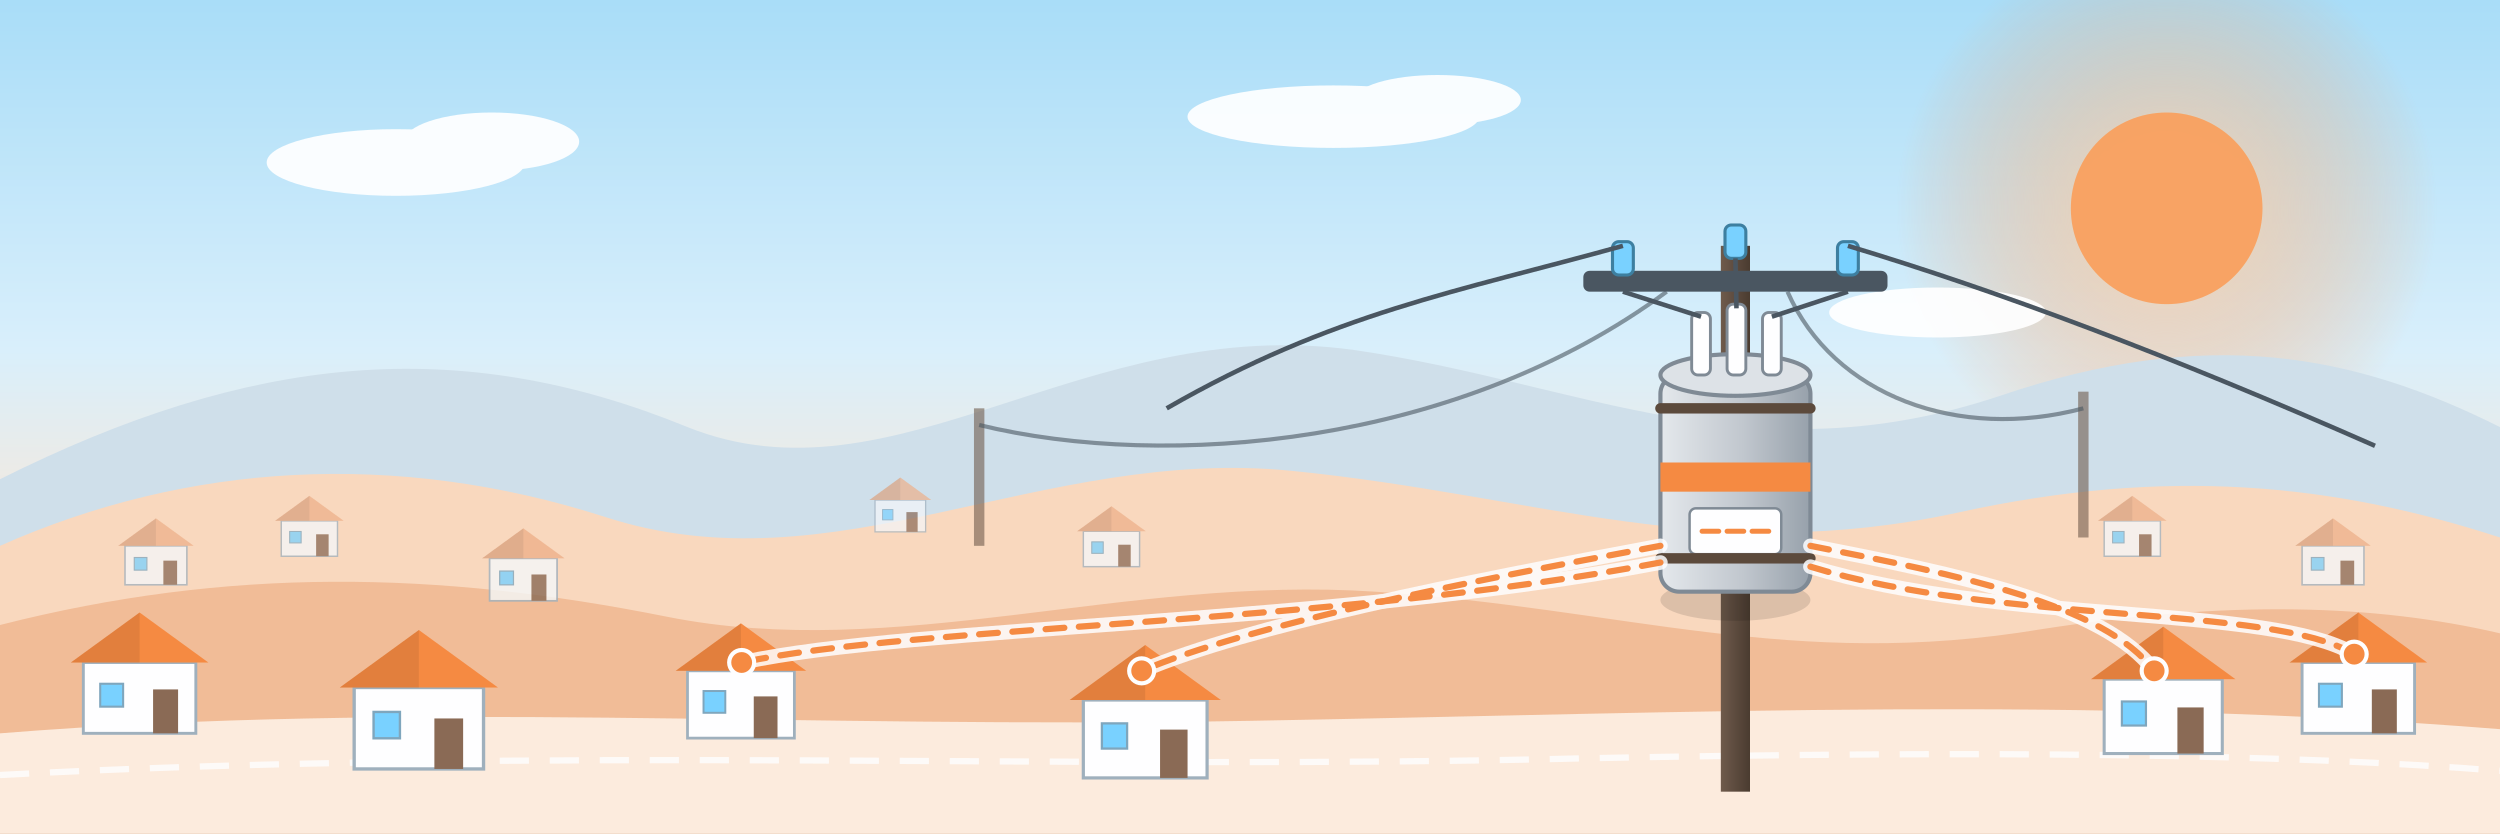
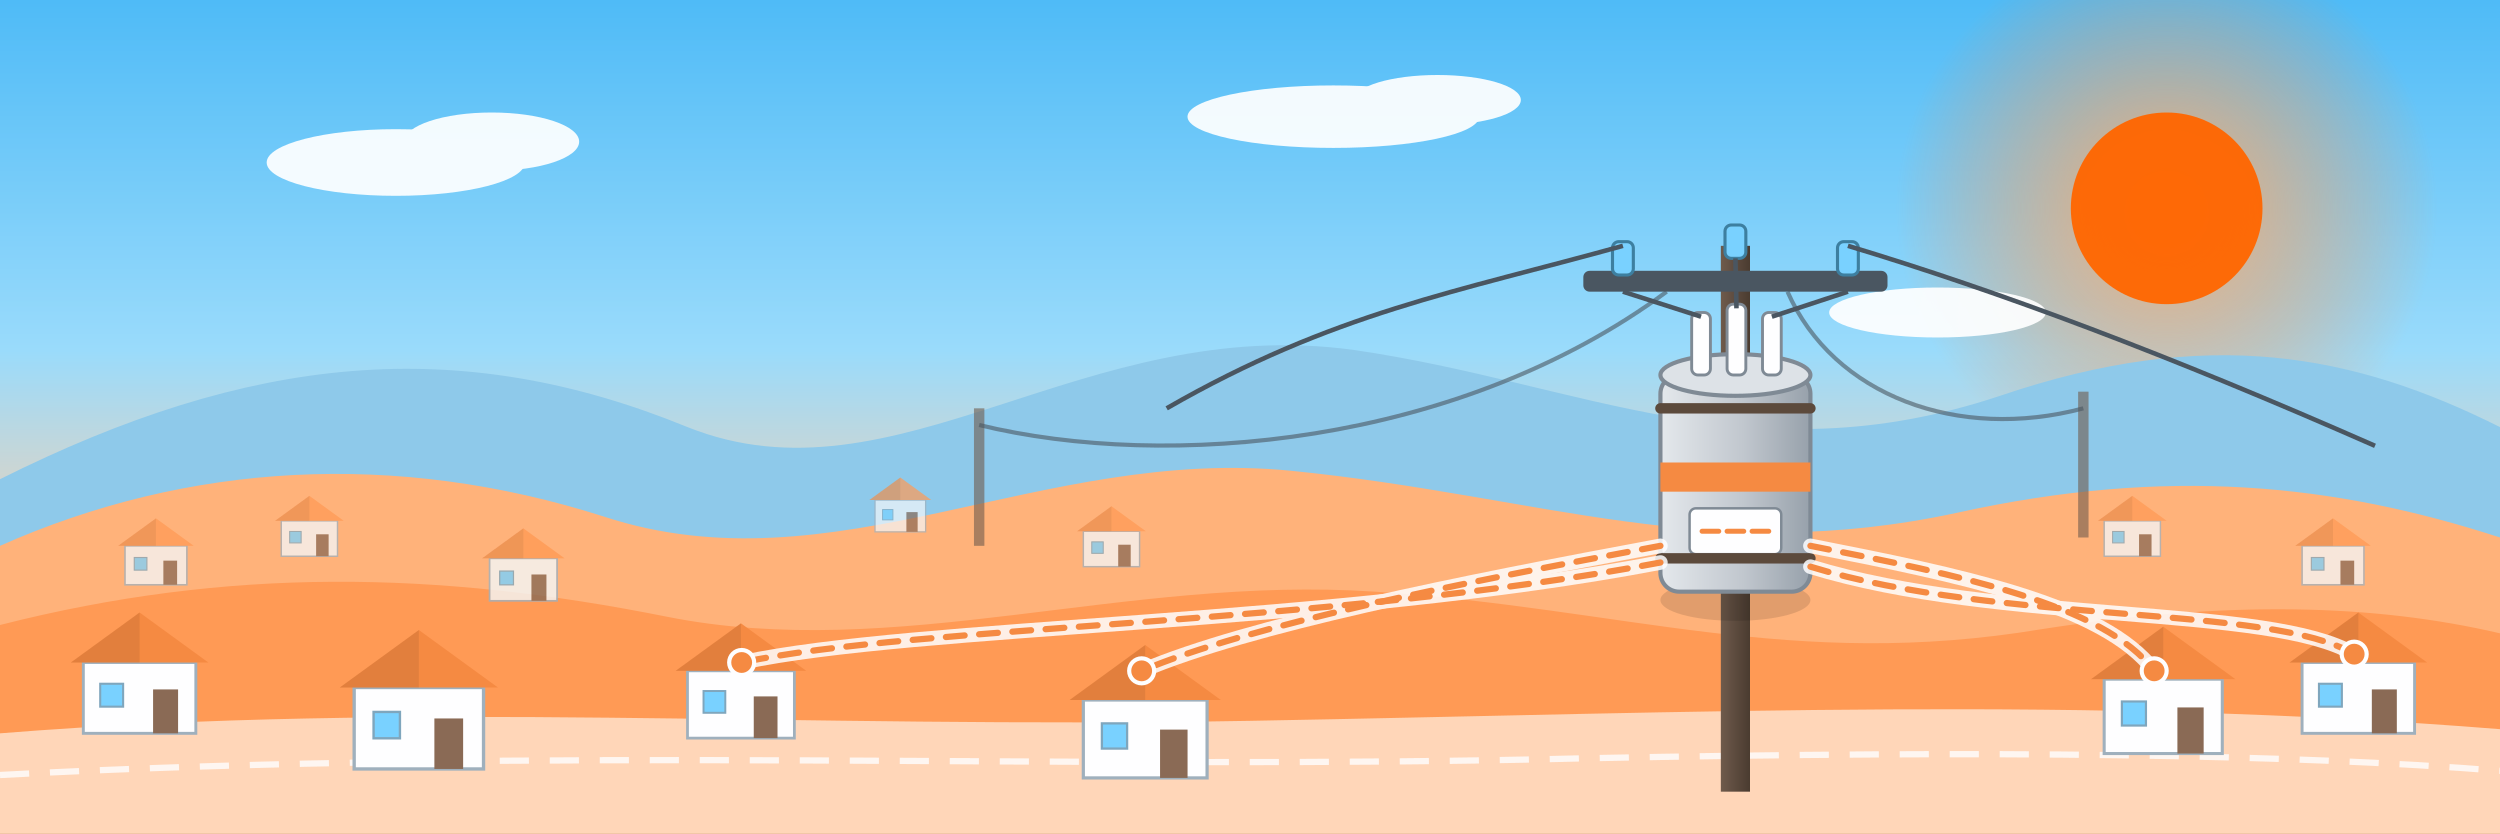
<svg xmlns="http://www.w3.org/2000/svg" viewBox="0 0 1200 400" width="1200" height="400" role="img" aria-label="Transformador en poste con casas y cerros">
  <defs>
    <linearGradient id="sky" x1="0" y1="0" x2="0" y2="1">
-       <stop offset="0" stop-color="#A9DDF8" />
-       <stop offset=".42" stop-color="#D9EFFB" />
-       <stop offset=".72" stop-color="#FFE6D2" />
-       <stop offset="1" stop-color="#FFF6EE" />
+       <stop offset="0" stop-color="#4FBBF7" />
+       <stop offset=".42" stop-color="#9ADBFB" />
+       <stop offset=".72" stop-color="#FFD0AB" />
+       <stop offset="1" stop-color="#FFE8D6" />
    </linearGradient>
    <radialGradient id="sun" cx=".5" cy=".5" r=".5">
-       <stop offset="0" stop-color="#FFD7B0" stop-opacity=".75" />
+       <stop offset="0" stop-color="#FFB070" stop-opacity=".9" />
      <stop offset="1" stop-color="#FF8A3D" stop-opacity="0" />
    </radialGradient>
    <linearGradient id="tank" x1="0" y1="0" x2="1" y2="0">
      <stop offset="0" stop-color="#E4E8EC" />
      <stop offset=".55" stop-color="#C1C7CE" />
      <stop offset="1" stop-color="#97A1AB" />
    </linearGradient>
    <linearGradient id="pole" x1="0" y1="0" x2="1" y2="0">
      <stop offset="0" stop-color="#6f5b4c" />
      <stop offset="1" stop-color="#4a3b30" />
    </linearGradient>
  </defs>
  <rect width="1200" height="400" fill="url(#sky)" />
  <circle cx="1040" cy="100" r="130" fill="url(#sun)" />
-   <circle cx="1040" cy="100" r="46" fill="#F9A15F" opacity=".95" />
+   <circle cx="1040" cy="100" r="46" fill="#FF6600" opacity=".95" />
  <g fill="#FFFFFF" opacity=".92">
    <ellipse cx="190" cy="78" rx="62" ry="16" />
    <ellipse cx="236" cy="68" rx="42" ry="14" />
    <ellipse cx="640" cy="56" rx="70" ry="15" />
    <ellipse cx="690" cy="48" rx="40" ry="12" />
    <ellipse cx="930" cy="150" rx="52" ry="12" />
  </g>
-   <path d="M0 230 C120 170 220 160 330 205 C430 245 520 150 650 168 C760 184 840 230 960 190 C1060 156 1130 170 1200 205 L1200 400 L0 400Z" fill="#CFDFEA" />
-   <path d="M0 262 C90 222 190 216 290 248 C400 284 500 214 620 226 C740 238 820 272 940 246 C1040 224 1120 232 1200 258 L1200 400 L0 400Z" fill="#F9D8BE" />
-   <path d="M0 300 C110 272 210 274 320 296 C430 318 540 276 660 284 C780 292 860 322 980 302 C1070 288 1140 290 1200 304 L1200 400 L0 400Z" fill="#F1BC97" />
-   <path d="M0 352 C200 336 380 350 600 346 C820 342 1000 334 1200 350 L1200 400 L0 400Z" fill="#FCEBDD" />
+   <path d="M0 230 C120 170 220 160 330 205 C430 245 520 150 650 168 C760 184 840 230 960 190 C1060 156 1130 170 1200 205 L1200 400 L0 400Z" fill="#8EC9EA" />
+   <path d="M0 262 C90 222 190 216 290 248 C400 284 500 214 620 226 C740 238 820 272 940 246 C1040 224 1120 232 1200 258 L1200 400 L0 400Z" fill="#FFB27A" />
+   <path d="M0 300 C110 272 210 274 320 296 C430 318 540 276 660 284 C780 292 860 322 980 302 C1070 288 1140 290 1200 304 L1200 400 L0 400Z" fill="#FF9A55" />
+   <path d="M0 352 C200 336 380 350 600 346 C820 342 1000 334 1200 350 L1200 400 L0 400Z" fill="#FFD6B8" />
  <path d="M0 372 C260 358 520 370 760 364 C960 360 1100 362 1200 370" fill="none" stroke="#FEFEFF" stroke-width="3" stroke-dasharray="14 10" opacity=".8" />
  <g opacity="0.75" transform="translate(60,262)">
    <rect x="0" y="0" width="29.7" height="18.7" fill="#F4F7F9" stroke="#9fb0bd" stroke-width="0.77" />
-     <polygon points="-3.3,0 14.85,-13.2 33.0,0" fill="#EDB08A" />
+     <polygon points="-3.3,0 14.85,-13.2 33.0,0" fill="#FF9A55" />
    <polygon points="-3.3,0 14.85,-13.2 14.85,0" fill="#000" opacity=".08" />
    <rect x="4.455" y="5.61" width="6.05" height="6.05" fill="#79D1FF" stroke="#7fa6bd" stroke-width="0.55" />
    <rect x="18.414" y="7.106" width="6.6" height="11.594" fill="#8a6a55" />
  </g>
  <g opacity="0.75" transform="translate(135,250)">
    <rect x="0" y="0" width="27.0" height="17.0" fill="#F4F7F9" stroke="#9fb0bd" stroke-width="0.7" />
-     <polygon points="-3.0,0 13.5,-12.0 30.0,0" fill="#EDB08A" />
+     <polygon points="-3.0,0 13.5,-12.0 30.0,0" fill="#FF9A55" />
    <polygon points="-3.0,0 13.5,-12.0 13.5,0" fill="#000" opacity=".08" />
    <rect x="4.05" y="5.1" width="5.5" height="5.5" fill="#79D1FF" stroke="#7fa6bd" stroke-width="0.5" />
    <rect x="16.74" y="6.46" width="6.0" height="10.54" fill="#8a6a55" />
  </g>
  <g opacity="0.8" transform="translate(235,268)">
    <rect x="0" y="0" width="32.4" height="20.4" fill="#F4F7F9" stroke="#9fb0bd" stroke-width="0.84" />
-     <polygon points="-3.6,0 16.2,-14.4 36.0,0" fill="#EDB08A" />
+     <polygon points="-3.6,0 16.2,-14.4 36.0,0" fill="#FF9A55" />
    <polygon points="-3.6,0 16.2,-14.4 16.2,0" fill="#000" opacity=".08" />
    <rect x="4.86" y="6.12" width="6.6" height="6.6" fill="#79D1FF" stroke="#7fa6bd" stroke-width="0.6" />
    <rect x="20.088" y="7.752" width="7.2" height="12.648" fill="#8a6a55" />
  </g>
  <g opacity="0.7" transform="translate(420,240)">
    <rect x="0" y="0" width="24.3" height="15.3" fill="#F4F7F9" stroke="#9fb0bd" stroke-width="0.63" />
-     <polygon points="-2.7,0 12.15,-10.8 27.0,0" fill="#EDB08A" />
+     <polygon points="-2.7,0 12.15,-10.8 27.0,0" fill="#FF9A55" />
    <polygon points="-2.7,0 12.15,-10.8 12.15,0" fill="#000" opacity=".08" />
    <rect x="3.645" y="4.59" width="4.95" height="4.95" fill="#79D1FF" stroke="#7fa6bd" stroke-width="0.45" />
    <rect x="15.066" y="5.814" width="5.4" height="9.486" fill="#8a6a55" />
  </g>
  <g opacity="0.75" transform="translate(520,255)">
    <rect x="0" y="0" width="27.0" height="17.0" fill="#F4F7F9" stroke="#9fb0bd" stroke-width="0.7" />
-     <polygon points="-3.0,0 13.5,-12.0 30.0,0" fill="#EDB08A" />
+     <polygon points="-3.0,0 13.5,-12.0 30.0,0" fill="#FF9A55" />
    <polygon points="-3.0,0 13.5,-12.0 13.5,0" fill="#000" opacity=".08" />
    <rect x="4.05" y="5.1" width="5.5" height="5.5" fill="#79D1FF" stroke="#7fa6bd" stroke-width="0.5" />
    <rect x="16.74" y="6.46" width="6.0" height="10.54" fill="#8a6a55" />
  </g>
  <g opacity="0.75" transform="translate(1010,250)">
    <rect x="0" y="0" width="27.0" height="17.0" fill="#F4F7F9" stroke="#9fb0bd" stroke-width="0.7" />
-     <polygon points="-3.0,0 13.5,-12.0 30.0,0" fill="#EDB08A" />
+     <polygon points="-3.0,0 13.5,-12.0 30.0,0" fill="#FF9A55" />
    <polygon points="-3.0,0 13.5,-12.0 13.5,0" fill="#000" opacity=".08" />
    <rect x="4.05" y="5.1" width="5.5" height="5.5" fill="#79D1FF" stroke="#7fa6bd" stroke-width="0.5" />
    <rect x="16.74" y="6.46" width="6.0" height="10.54" fill="#8a6a55" />
  </g>
  <g opacity="0.75" transform="translate(1105,262)">
    <rect x="0" y="0" width="29.7" height="18.7" fill="#F4F7F9" stroke="#9fb0bd" stroke-width="0.77" />
-     <polygon points="-3.3,0 14.85,-13.2 33.0,0" fill="#EDB08A" />
+     <polygon points="-3.3,0 14.85,-13.2 33.0,0" fill="#FF9A55" />
    <polygon points="-3.3,0 14.85,-13.2 14.85,0" fill="#000" opacity=".08" />
    <rect x="4.455" y="5.61" width="6.05" height="6.05" fill="#79D1FF" stroke="#7fa6bd" stroke-width="0.55" />
    <rect x="18.414" y="7.106" width="6.6" height="11.594" fill="#8a6a55" />
  </g>
  <g opacity="1" transform="translate(40,318)">
    <rect x="0" y="0" width="54.0" height="34.0" fill="#FEFEFF" stroke="#9fb0bd" stroke-width="1.4" />
    <polygon points="-6.0,0 27.0,-24.0 60.0,0" fill="#F58A42" />
    <polygon points="-6.0,0 27.0,-24.0 27.0,0" fill="#000" opacity=".08" />
    <rect x="8.1" y="10.2" width="11.0" height="11.0" fill="#79D1FF" stroke="#7fa6bd" stroke-width="1.0" />
    <rect x="33.48" y="12.92" width="12.0" height="21.08" fill="#8a6a55" />
  </g>
  <g opacity="1" transform="translate(170,330)">
    <rect x="0" y="0" width="62.1" height="39.1" fill="#FEFEFF" stroke="#9fb0bd" stroke-width="1.61" />
    <polygon points="-6.9,0 31.05,-27.6 69.0,0" fill="#F58A42" />
    <polygon points="-6.9,0 31.05,-27.6 31.05,0" fill="#000" opacity=".08" />
    <rect x="9.315" y="11.73" width="12.65" height="12.65" fill="#79D1FF" stroke="#7fa6bd" stroke-width="1.15" />
    <rect x="38.502" y="14.858" width="13.8" height="24.242" fill="#8a6a55" />
  </g>
  <g opacity="1" transform="translate(330,322)">
    <rect x="0" y="0" width="51.3" height="32.3" fill="#FEFEFF" stroke="#9fb0bd" stroke-width="1.33" />
    <polygon points="-5.7,0 25.65,-22.8 57.0,0" fill="#F58A42" />
    <polygon points="-5.7,0 25.65,-22.8 25.65,0" fill="#000" opacity=".08" />
    <rect x="7.695" y="9.69" width="10.45" height="10.45" fill="#79D1FF" stroke="#7fa6bd" stroke-width="0.95" />
    <rect x="31.806" y="12.274" width="11.4" height="20.026" fill="#8a6a55" />
  </g>
  <g opacity="1" transform="translate(520,336)">
    <rect x="0" y="0" width="59.4" height="37.4" fill="#FEFEFF" stroke="#9fb0bd" stroke-width="1.54" />
    <polygon points="-6.6,0 29.7,-26.4 66.0,0" fill="#F58A42" />
    <polygon points="-6.6,0 29.7,-26.4 29.7,0" fill="#000" opacity=".08" />
    <rect x="8.91" y="11.22" width="12.1" height="12.1" fill="#79D1FF" stroke="#7fa6bd" stroke-width="1.1" />
    <rect x="36.828" y="14.212" width="13.2" height="23.188" fill="#8a6a55" />
  </g>
  <g opacity="1" transform="translate(1010,326)">
    <rect x="0" y="0" width="56.7" height="35.7" fill="#FEFEFF" stroke="#9fb0bd" stroke-width="1.47" />
    <polygon points="-6.3,0 28.35,-25.2 63.0,0" fill="#F58A42" />
    <polygon points="-6.3,0 28.35,-25.2 28.35,0" fill="#000" opacity=".08" />
    <rect x="8.505" y="10.71" width="11.55" height="11.55" fill="#79D1FF" stroke="#7fa6bd" stroke-width="1.05" />
    <rect x="35.154" y="13.566" width="12.6" height="22.134" fill="#8a6a55" />
  </g>
  <g opacity="1" transform="translate(1105,318)">
    <rect x="0" y="0" width="54.0" height="34.0" fill="#FEFEFF" stroke="#9fb0bd" stroke-width="1.4" />
    <polygon points="-6.0,0 27.0,-24.0 60.0,0" fill="#F58A42" />
    <polygon points="-6.0,0 27.0,-24.0 27.0,0" fill="#000" opacity=".08" />
    <rect x="8.1" y="10.2" width="11.0" height="11.0" fill="#79D1FF" stroke="#7fa6bd" stroke-width="1.0" />
    <rect x="33.48" y="12.92" width="12.0" height="21.08" fill="#8a6a55" />
  </g>
  <g stroke="#6f5b4c" stroke-width="5" opacity=".6">
    <line x1="470" y1="196" x2="470" y2="262" />
    <line x1="1000" y1="188" x2="1000" y2="258" />
  </g>
  <g stroke="#4a5661" stroke-width="2" fill="none" opacity=".6">
    <path d="M470 204 C560 226 700 214 800 140" />
    <path d="M1000 196 C940 212 880 190 858 140" />
  </g>
  <rect x="826" y="118" width="14" height="262" fill="url(#pole)" />
  <rect x="760" y="130" width="146" height="10" rx="3" fill="#4a5661" />
  <g fill="#79D1FF" stroke="#3d7fa0" stroke-width="1.5">
    <rect x="774" y="116" width="10" height="16" rx="3" />
    <rect x="828" y="108" width="10" height="16" rx="3" />
    <rect x="882" y="116" width="10" height="16" rx="3" />
  </g>
  <g stroke="#4a5661" stroke-width="2.2" fill="none">
    <path d="M779 118 C700 140 640 150 560 196" />
    <path d="M887 118 C960 140 1040 170 1140 214" />
  </g>
  <ellipse cx="833" cy="288" rx="36" ry="10" fill="#000" opacity=".12" />
  <rect x="797" y="180" width="72" height="104" rx="9" fill="url(#tank)" stroke="#7f8a95" stroke-width="2" />
  <ellipse cx="833" cy="180" rx="36" ry="10" fill="#DDE2E7" stroke="#7f8a95" stroke-width="2" />
  <rect x="797" y="222" width="72" height="14" fill="#F58A42" />
  <g fill="#FEFEFF" stroke="#7f8a95" stroke-width="1.4">
    <rect x="812" y="150" width="9" height="30" rx="3" />
    <rect x="829" y="146" width="9" height="34" rx="3" />
    <rect x="846" y="150" width="9" height="30" rx="3" />
  </g>
  <g stroke="#4a5661" stroke-width="2.2" fill="none">
    <path d="M816.500 152 L779 140" />
    <path d="M833.500 148 L833 124" />
    <path d="M850.500 152 L887 140" />
  </g>
  <rect x="811" y="244" width="44" height="22" rx="3" fill="#FEFEFF" stroke="#7f8a95" stroke-width="1.2" />
  <path d="M817 255 h8 M829 255 h8 M841 255 h8" stroke="#F58A42" stroke-width="2.4" stroke-linecap="round" />
  <g stroke="#5c4a3c" stroke-width="5" stroke-linecap="round">
    <line x1="797" y1="196" x2="869" y2="196" />
    <line x1="797" y1="268" x2="869" y2="268" />
  </g>
  <g fill="none" stroke="#FEFEFF" stroke-width="7" stroke-linecap="round" opacity=".85">
    <path d="M797 262 C700 280 600 300 548 322" />
    <path d="M797 270 C640 300 440 300 356 318" />
    <path d="M869 262 C940 276 1010 290 1034 322" />
    <path d="M869 272 C960 300 1090 290 1130 314" />
  </g>
  <g fill="none" stroke="#F58A42" stroke-width="3" stroke-dasharray="9 7" stroke-linecap="round">
    <path d="M797 262 C700 280 600 300 548 322" />
    <path d="M797 270 C640 300 440 300 356 318" />
    <path d="M869 262 C940 276 1010 290 1034 322" />
    <path d="M869 272 C960 300 1090 290 1130 314" />
  </g>
  <g fill="#F58A42" stroke="#FEFEFF" stroke-width="2">
    <circle cx="548" cy="322" r="6" />
    <circle cx="356" cy="318" r="6" />
    <circle cx="1034" cy="322" r="6" />
    <circle cx="1130" cy="314" r="6" />
  </g>
</svg>
